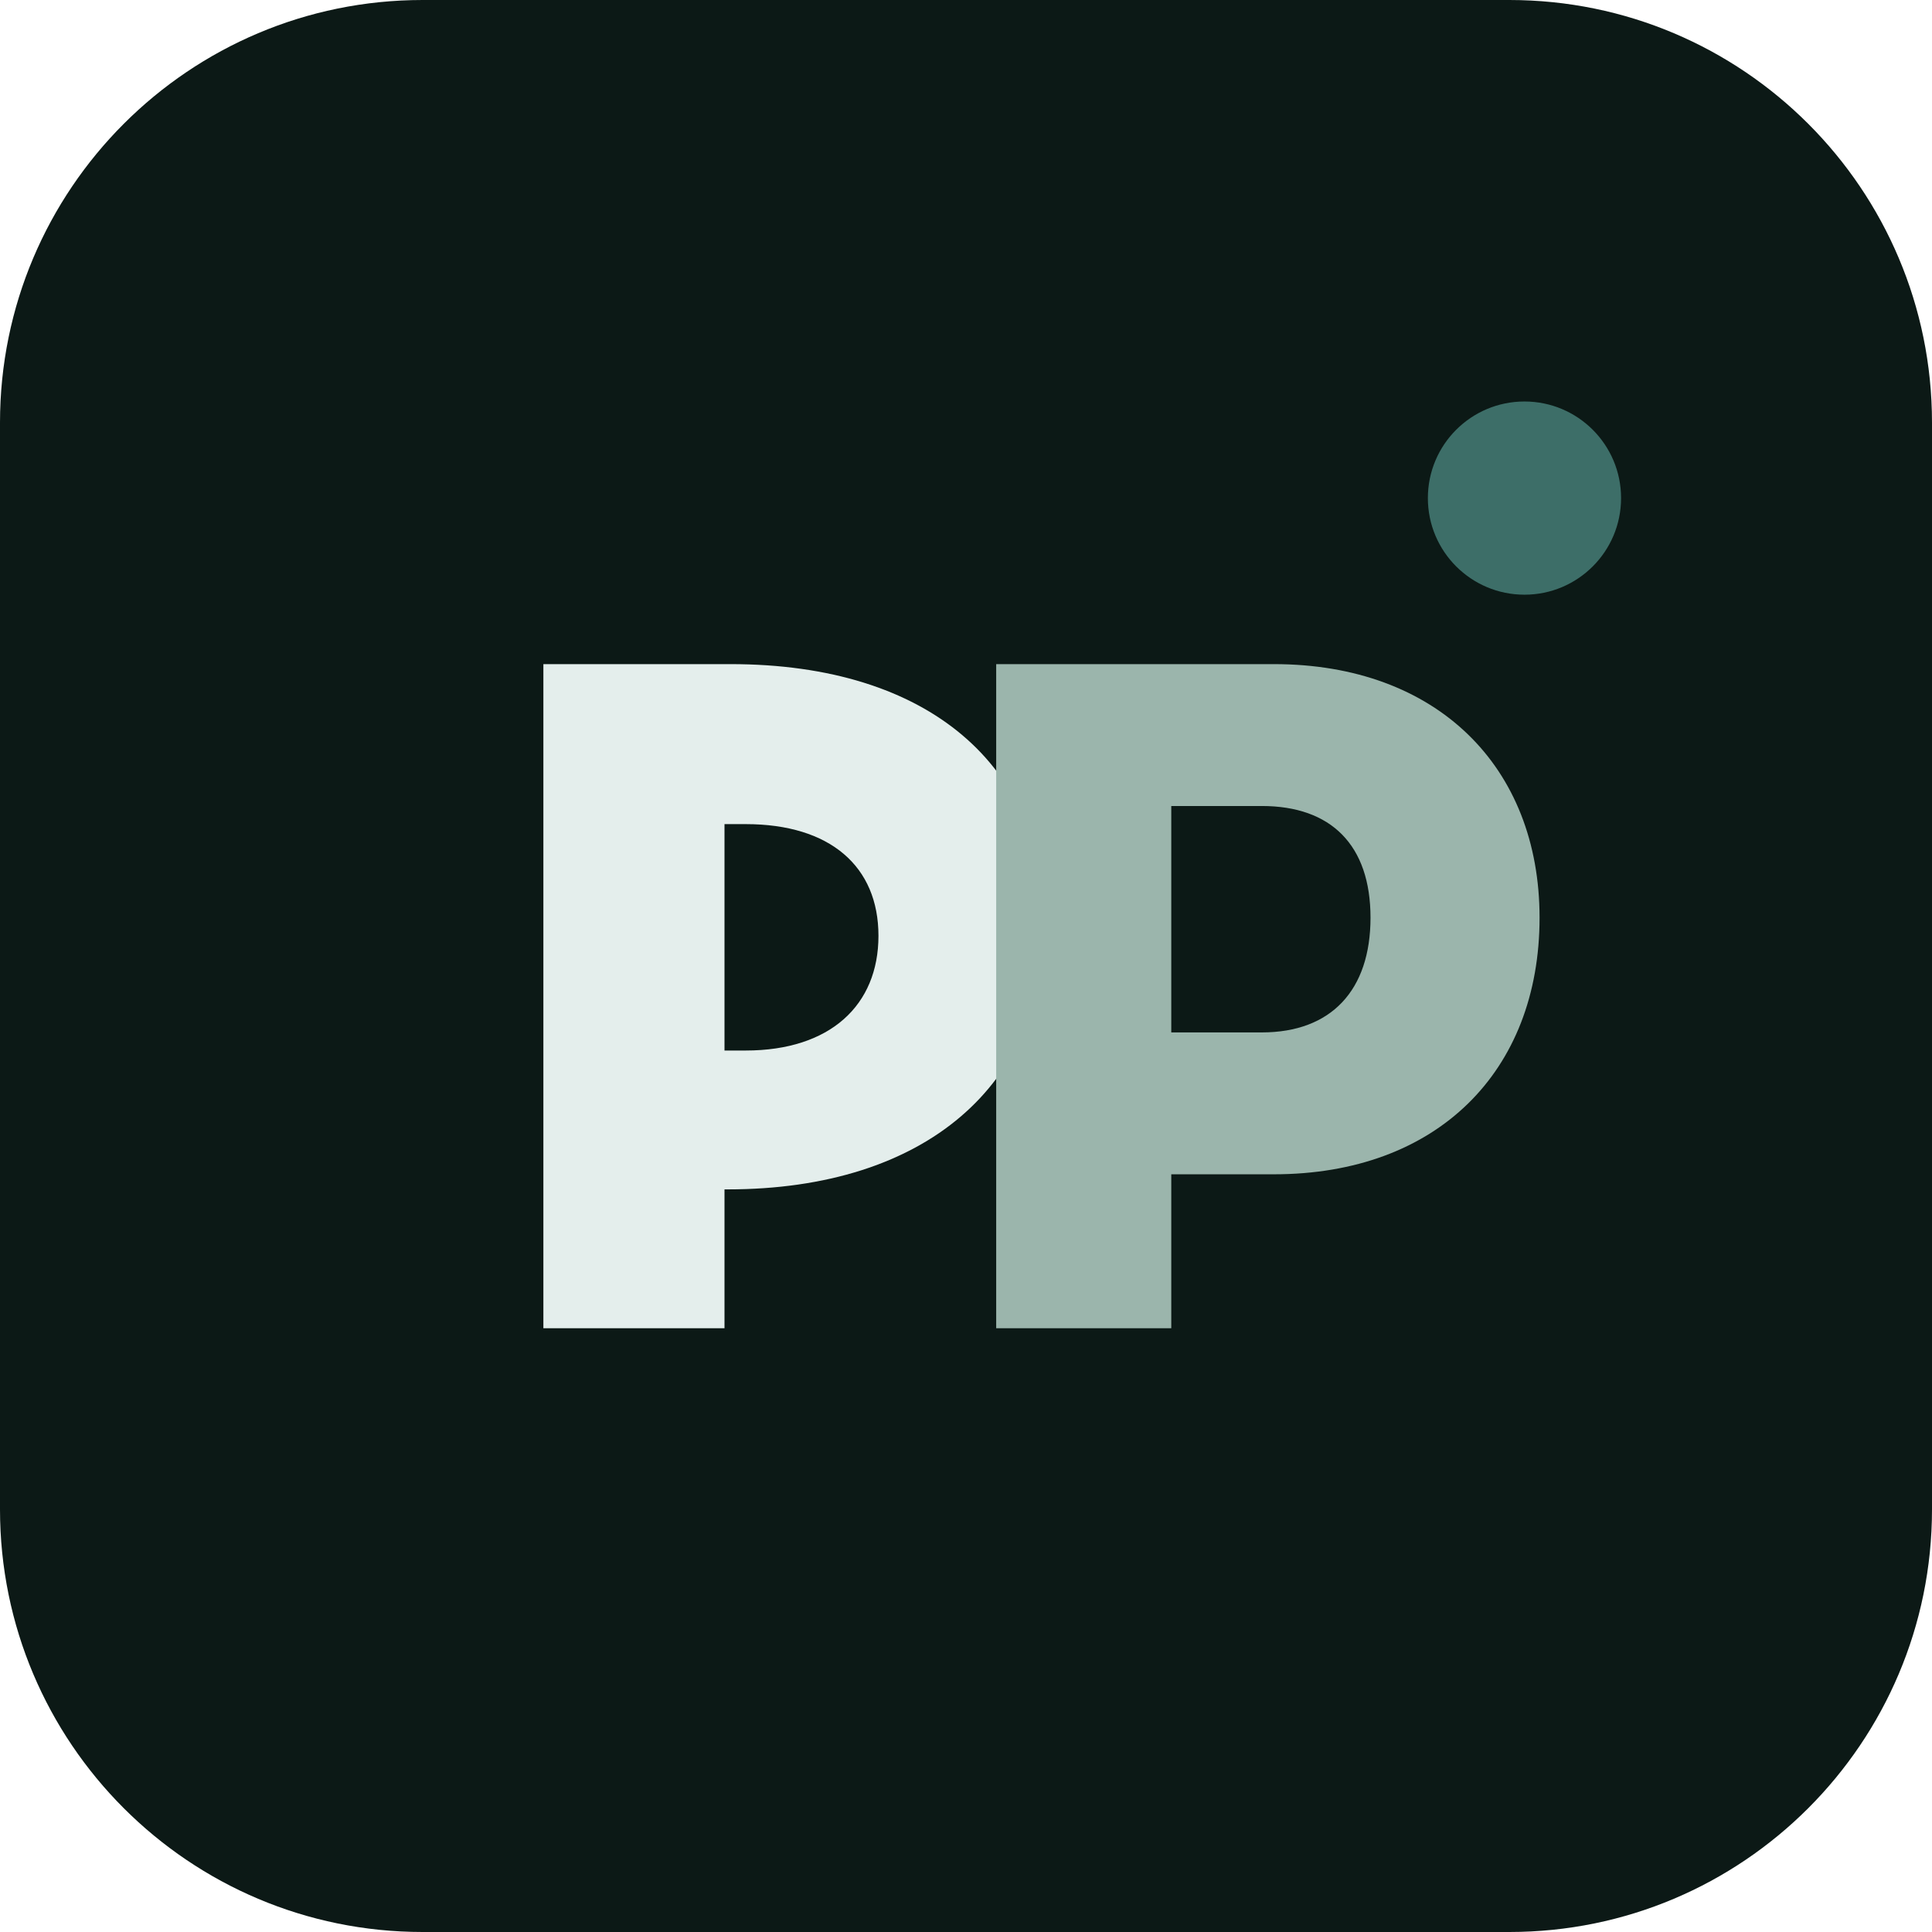
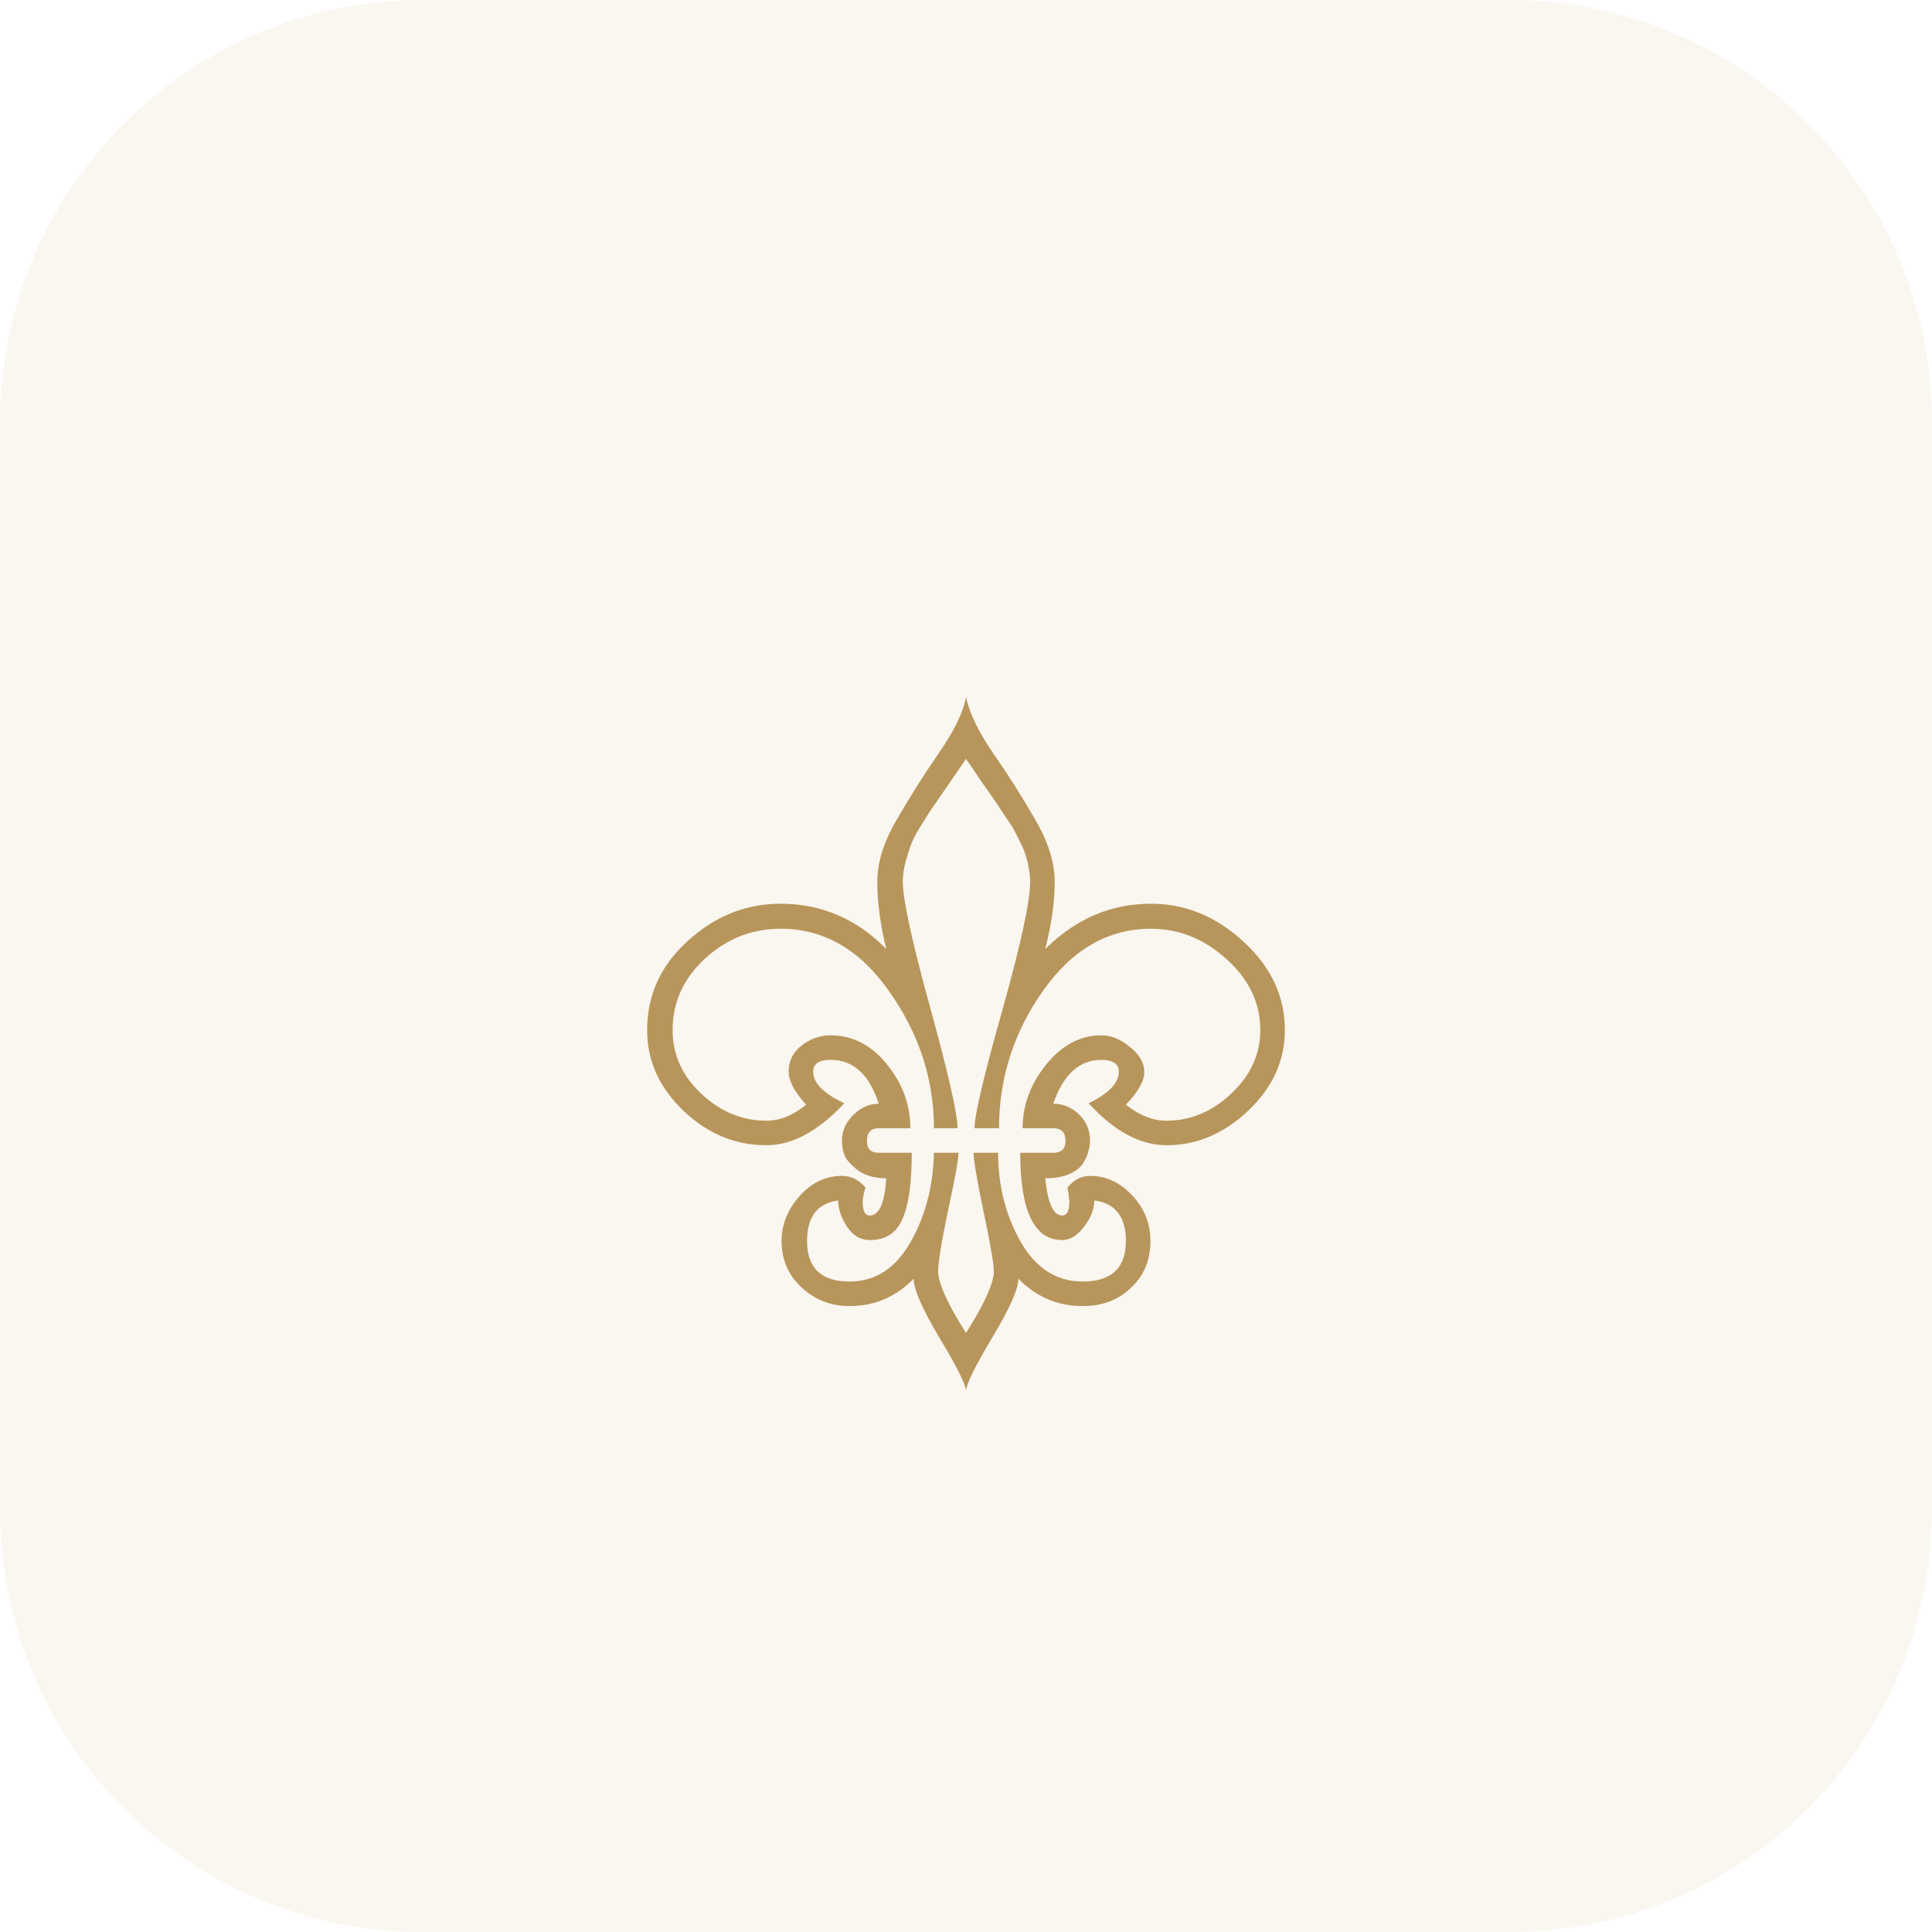
<svg xmlns="http://www.w3.org/2000/svg" viewBox="0 0 64 64" fill="none">
-   <rect width="64" height="64" rx="14" fill="#0C1916" />
-   <path d="M18 44V22h6.2c6.6 0 10.4 3.4 10.4 8.6 0 5.3-3.9 8.8-10.5 8.8H24v4.6H18Zm6-9.2h.7c2.8 0 4.4-1.5 4.4-3.8 0-2.3-1.6-3.7-4.4-3.7H24v7.5Z" fill="#E4EEEC" />
-   <path d="M42.2 22c5.4 0 8.8 3.4 8.8 8.4 0 5.1-3.4 8.5-8.8 8.5h-3.4V44h-5.8V22h9.2Zm-3.4 12.2h3c2.3 0 3.6-1.4 3.6-3.8s-1.3-3.7-3.6-3.7h-3v7.5Z" fill="#9BB5AC" />
-   <circle cx="50.5" cy="16.5" r="3.2" fill="#3D6E68" />
+   <rect width="64" height="64" rx="14" fill="#faf6f0" />
+   <text x="32" y="42" text-anchor="middle" font-size="28" fill="#b8955a">⚜</text>
</svg>
